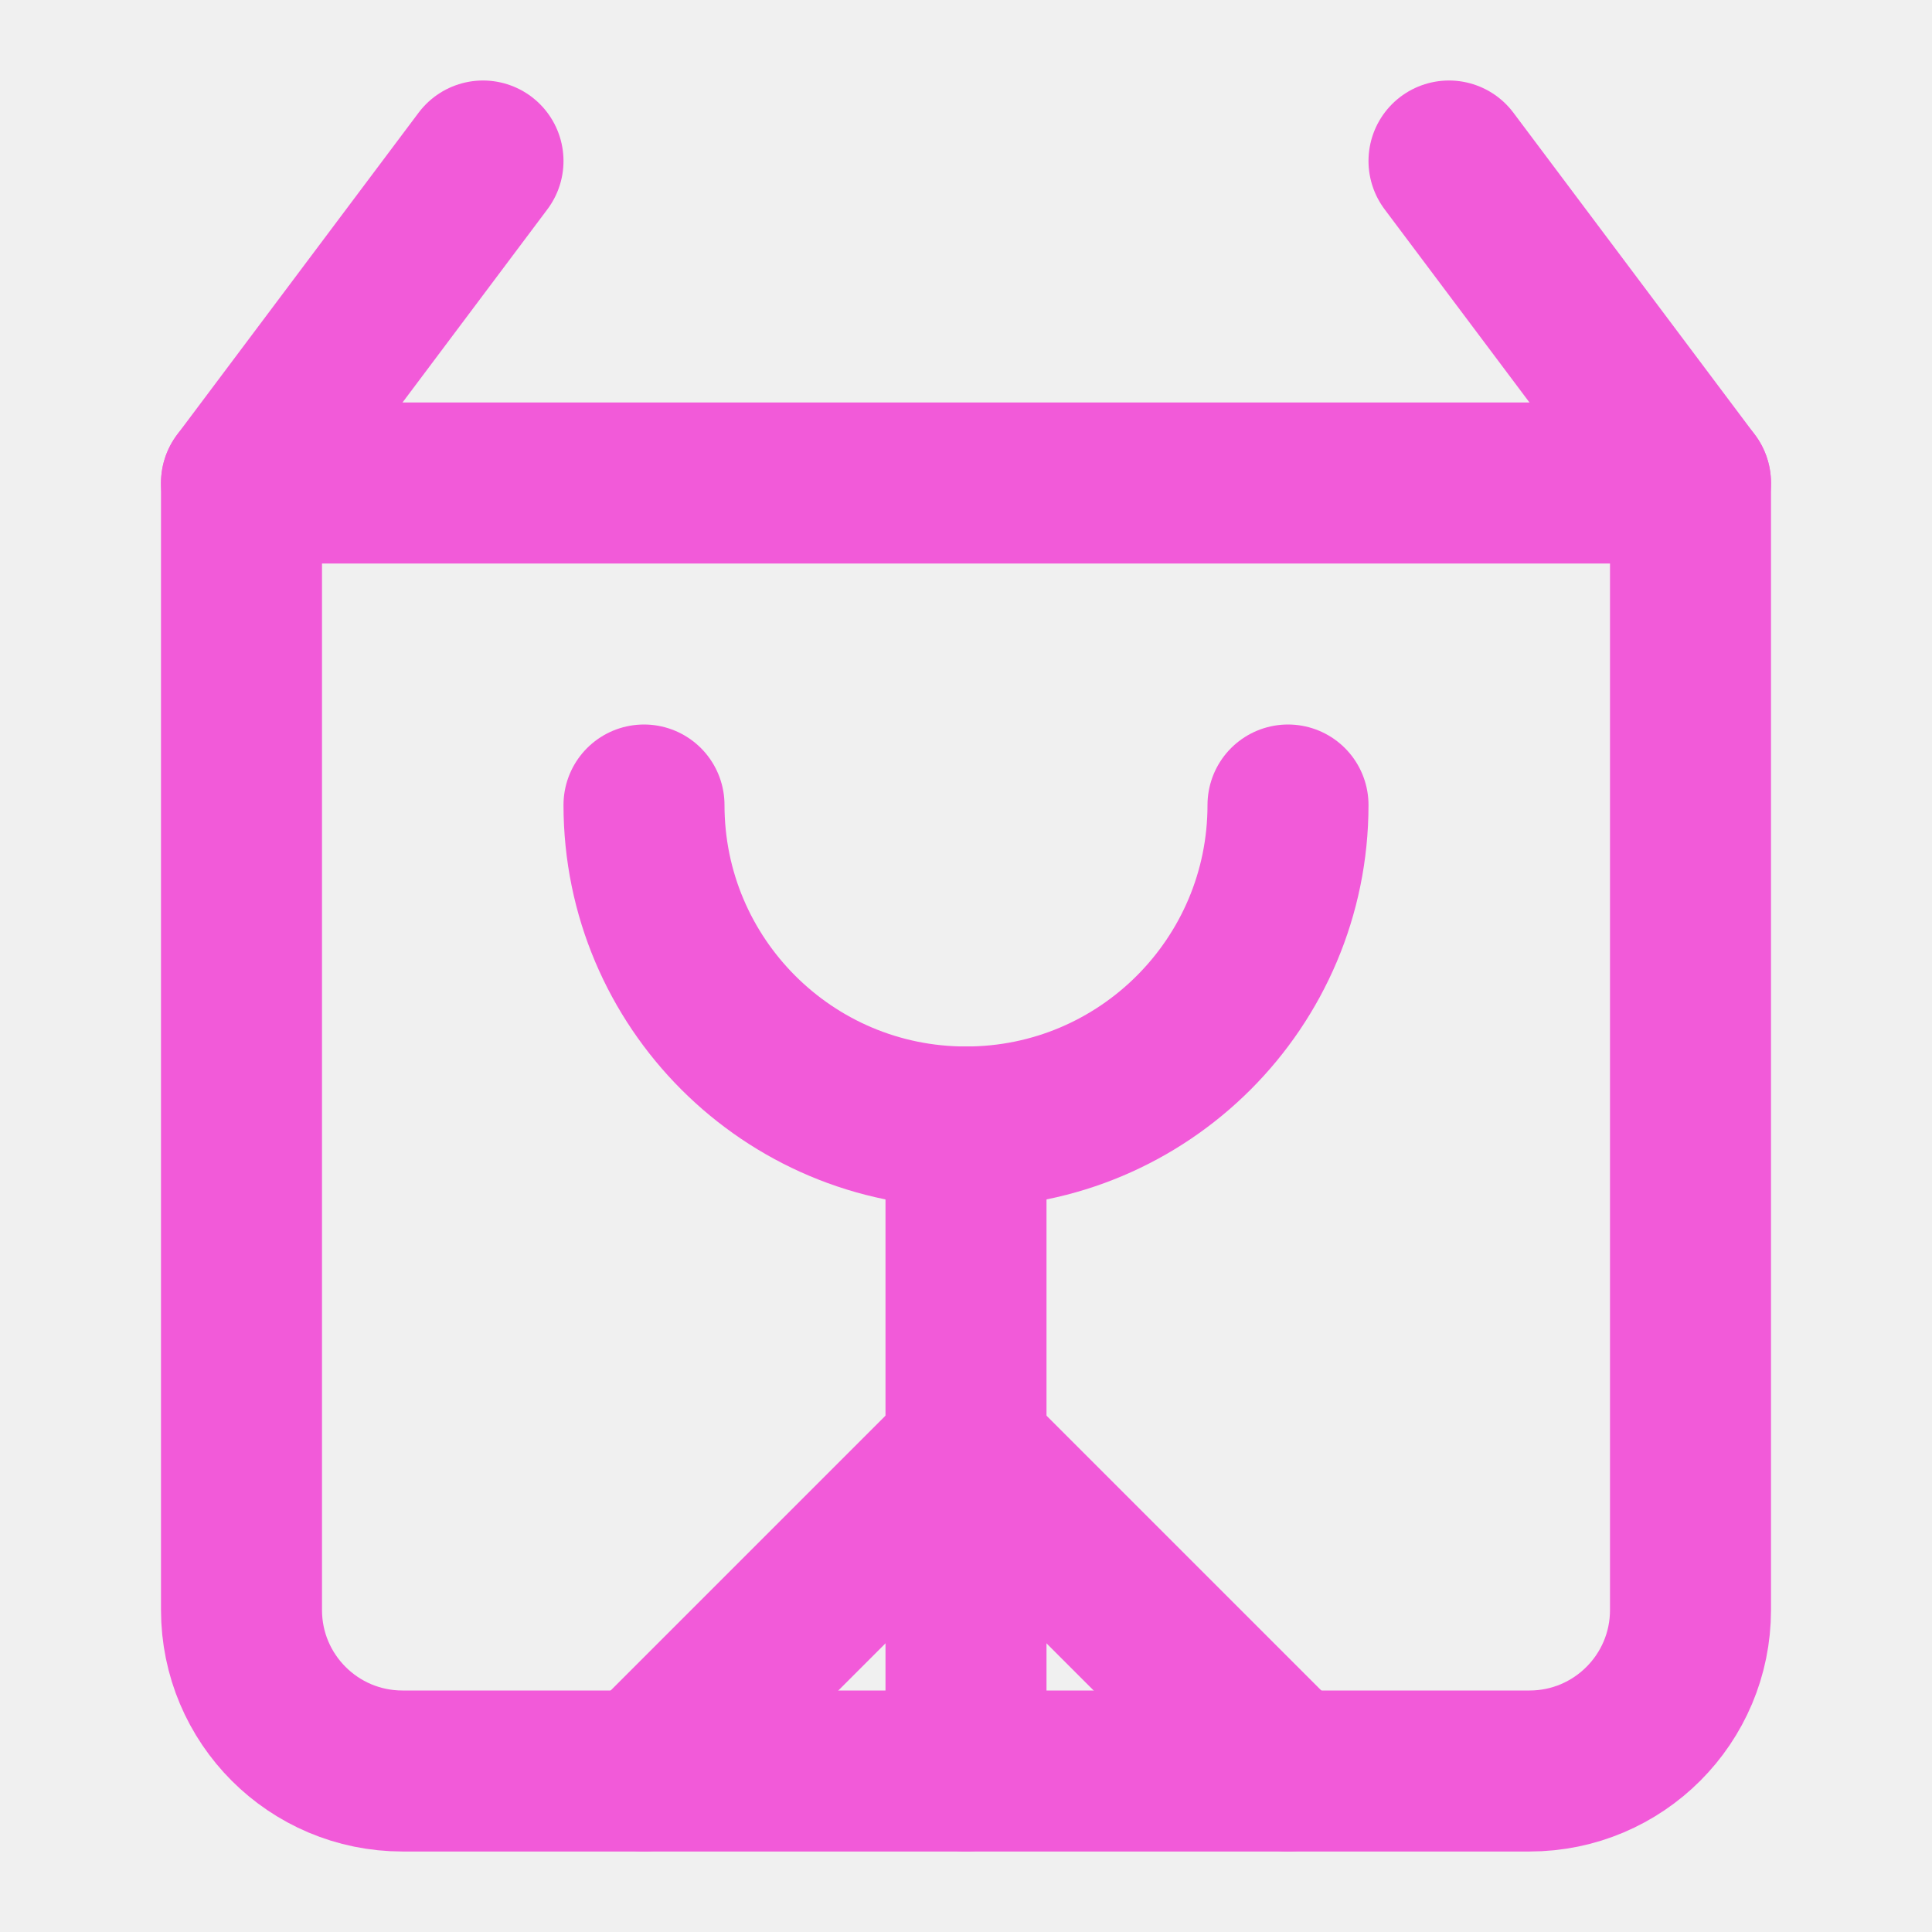
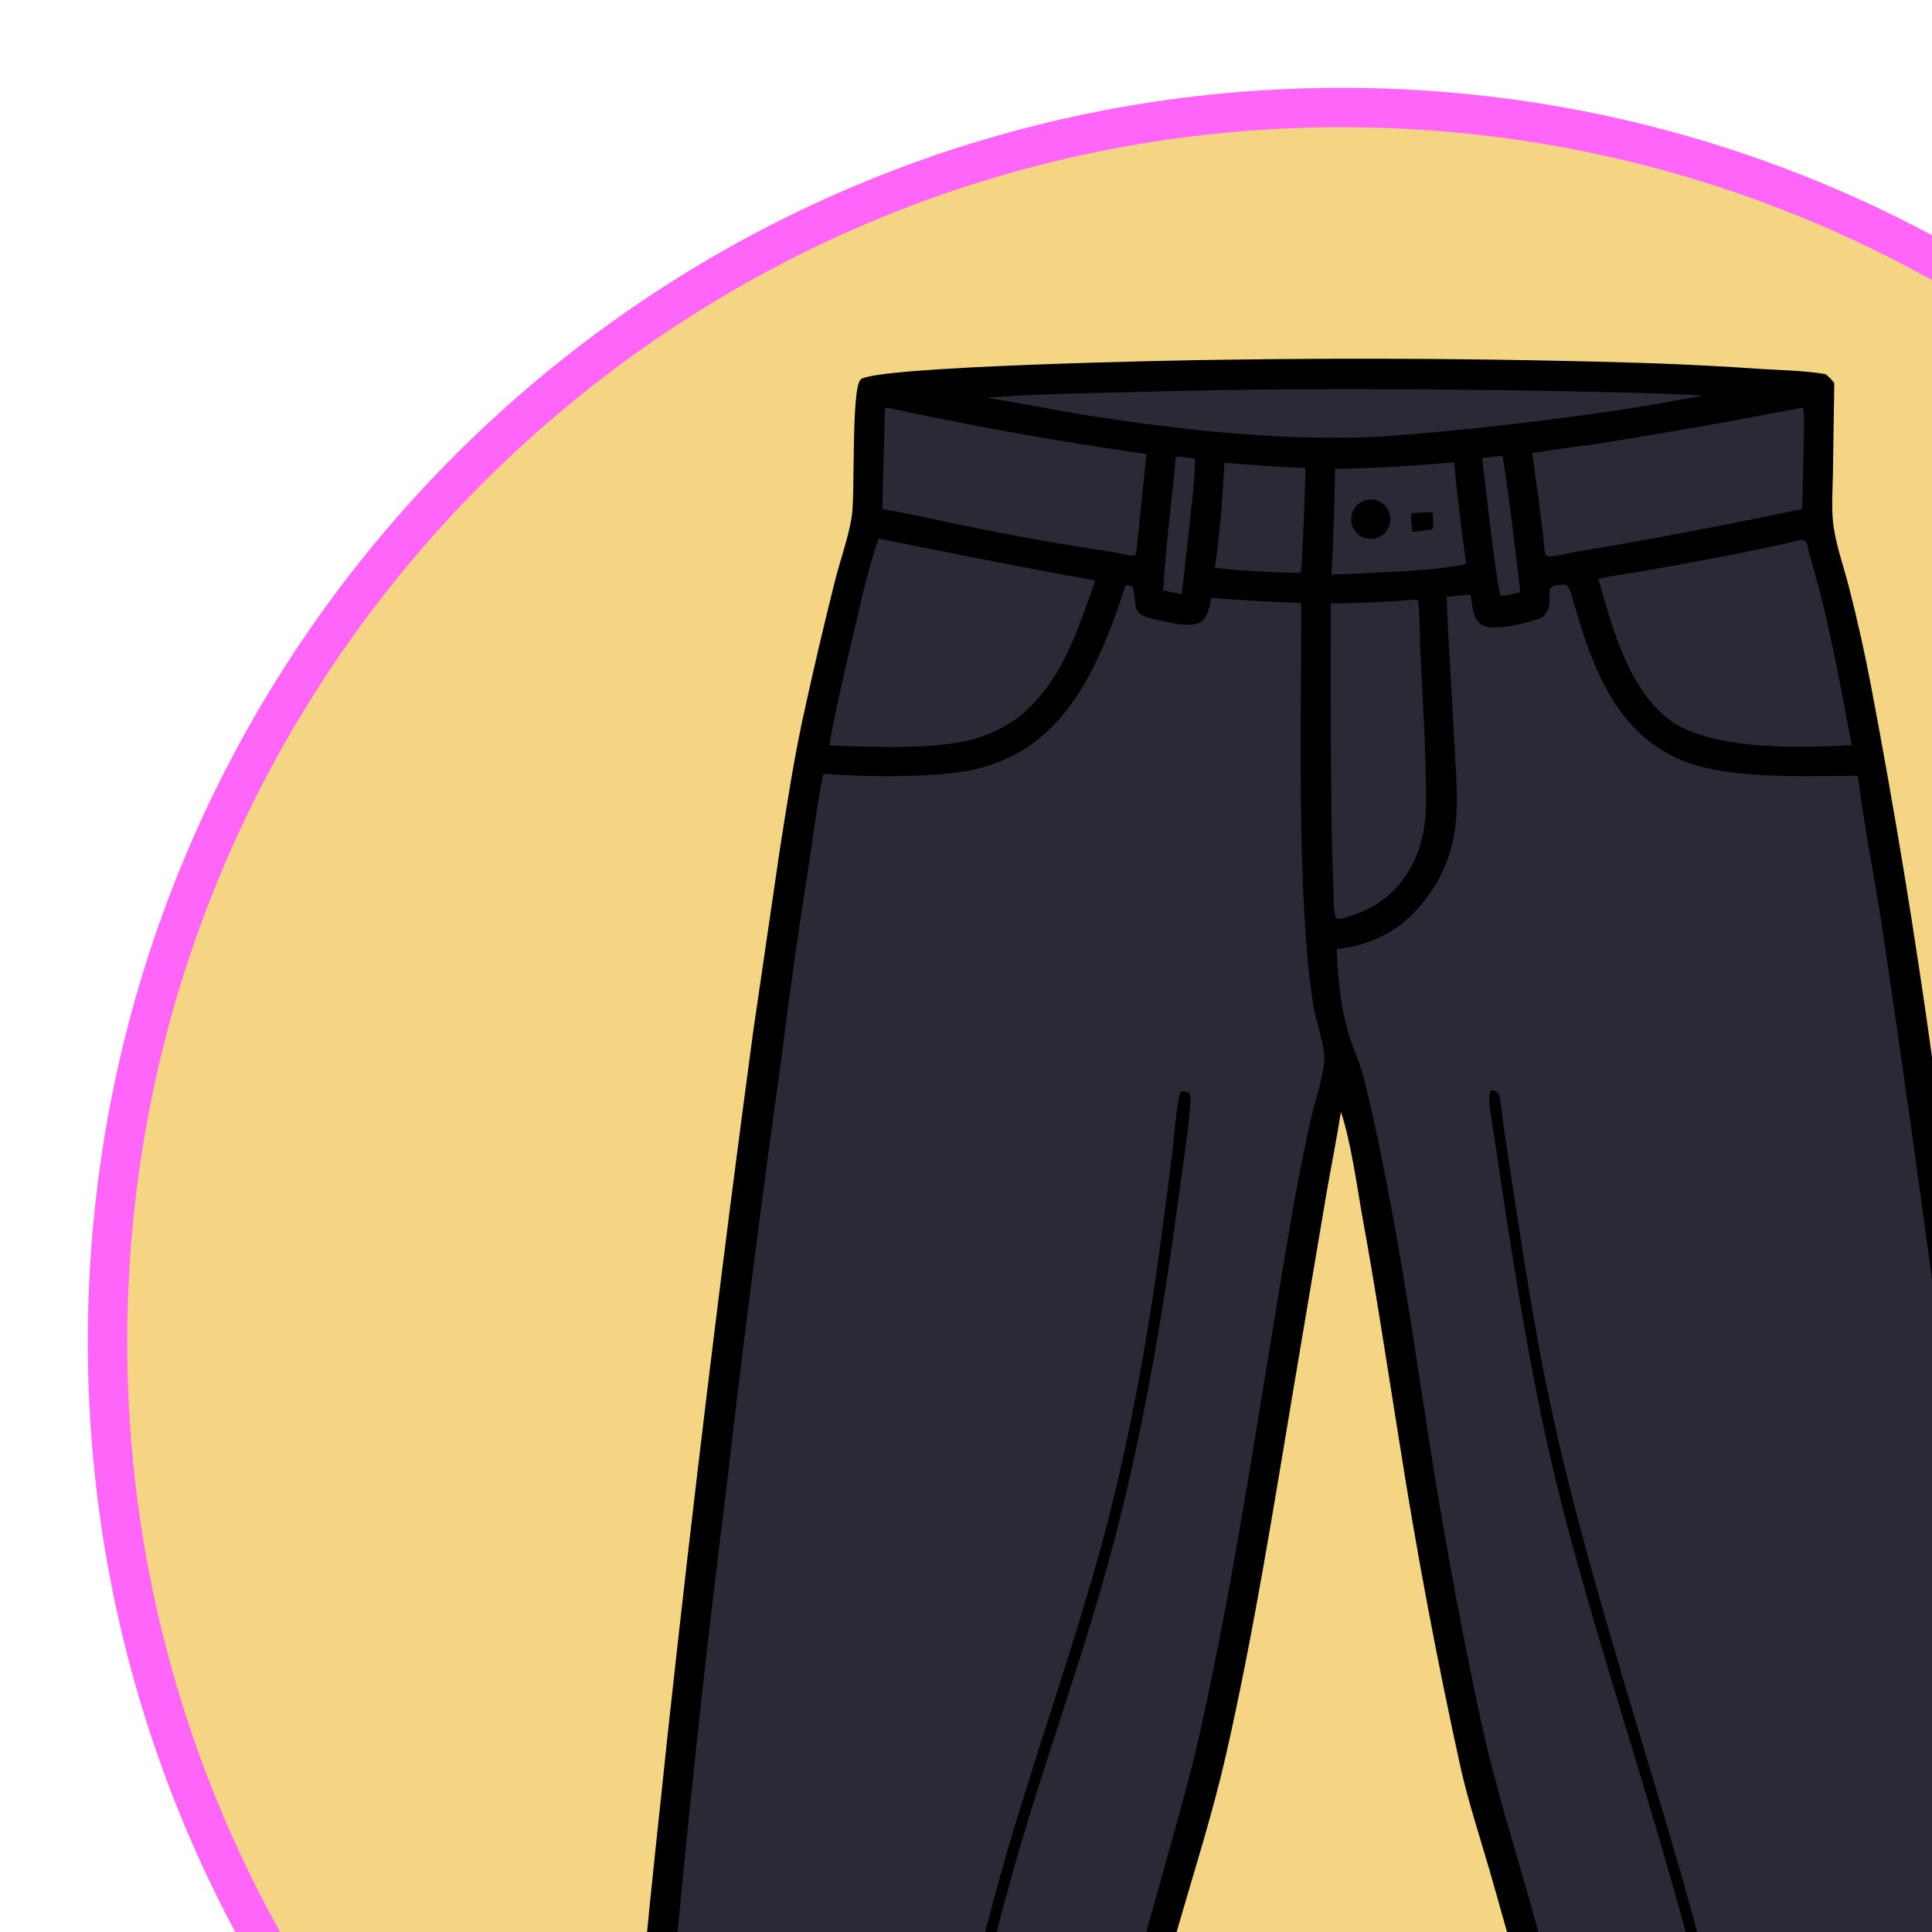
- <svg xmlns="http://www.w3.org/2000/svg" width="24" height="24" viewBox="0 0 24 24" fill="none" stroke="#F25AD9" stroke-width="2" stroke-linecap="round" stroke-linejoin="round">
-   <path d="M6 2L3 6v14a2 2 0 0 0 2 2h14a2 2 0 0 0 2-2V6l-3-4" />
-   <line x1="3" y1="6" x2="21" y2="6" />
-   <path d="M16 10a4 4 0 0 1-8 0" />
-   <path d="M12 14v8" />
-   <path d="M8 22l4-4 4 4" />
+ <svg xmlns="http://www.w3.org/2000/svg" width="1500" zoomAndPan="magnify" viewBox="0 0 810 810" height="1500" preserveAspectRatio="xMidYMid meet" version="1.0">
+   <defs>
+     <clipPath id="6c22ce2838">
+       <path d="M 36.84 36.84 L 810 36.84 L 810 810 L 36.84 810 Z M 36.84 36.84 " clip-rule="nonzero" />
+     </clipPath>
+     <clipPath id="520975787a">
+       <path d="M 562.5 36.84 C 272.188 36.84 36.84 272.188 36.84 562.5 C 36.84 852.812 272.188 1088.16 562.5 1088.16 C 852.812 1088.16 1088.16 852.812 1088.16 562.5 C 1088.16 272.188 852.812 36.84 562.5 36.84 Z M 562.5 36.84 " clip-rule="nonzero" />
+     </clipPath>
+     <clipPath id="c7495ad054">
+       <path d="M 0.84 0.84 L 774 0.84 L 774 774 L 0.84 774 Z M 0.84 0.84 " clip-rule="nonzero" />
+     </clipPath>
+     <clipPath id="b97b004313">
+       <path d="M 526.5 0.84 C 236.188 0.84 0.84 236.188 0.84 526.5 C 0.84 816.812 236.188 1052.16 526.5 1052.16 C 816.812 1052.16 1052.16 816.812 1052.16 526.5 C 1052.16 236.188 816.812 0.84 526.5 0.84 Z M 526.5 0.84 " clip-rule="nonzero" />
+     </clipPath>
+     <clipPath id="7da1fa2a78">
+       <rect x="0" width="774" y="0" height="774" />
+     </clipPath>
+     <clipPath id="e91ecee9af">
+       <path d="M 36.84 36.84 L 810 36.84 L 810 810 L 36.84 810 Z M 36.84 36.84 " clip-rule="nonzero" />
+     </clipPath>
+     <clipPath id="e533e77266">
+       <path d="M 562.496 36.84 C 272.184 36.84 36.84 272.184 36.84 562.496 C 36.84 852.809 272.184 1088.152 562.496 1088.152 C 852.809 1088.152 1088.152 852.809 1088.152 562.496 C 1088.152 272.184 852.809 36.84 562.496 36.84 Z M 562.496 36.84 " clip-rule="nonzero" />
+     </clipPath>
+     <clipPath id="ed05c8d85e">
+       <path d="M 254.535 150 L 810 150 L 810 810 L 254.535 810 Z M 254.535 150 " clip-rule="nonzero" />
+     </clipPath>
+   </defs>
+   <rect x="-81" width="972" fill="#ffffff" y="-81" height="972" fill-opacity="1" />
+   <rect x="-81" width="972" fill="#ffffff" y="-81" height="972" fill-opacity="1" />
+   <g clip-path="url(#6c22ce2838)">
+     <g clip-path="url(#520975787a)">
+       <g transform="matrix(1, 0, 0, 1, 36, 36)">
+         <g clip-path="url(#7da1fa2a78)">
+           <g clip-path="url(#c7495ad054)">
+             <g clip-path="url(#b97b004313)">
+               <path fill="#f4d584" d="M 0.84 0.84 L 1052.16 0.84 L 1052.16 1052.16 L 0.84 1052.16 Z M 0.84 0.84 " fill-opacity="1" fill-rule="nonzero" />
+             </g>
+           </g>
+         </g>
+       </g>
+     </g>
+   </g>
+   <g clip-path="url(#e91ecee9af)">
+     <g clip-path="url(#e533e77266)">
+       <path stroke-linecap="butt" transform="matrix(0.75, 0, 0, 0.75, 36.83981, 36.83976)" fill="none" stroke-linejoin="miter" d="M 700.875 0 C 313.792 0 0 313.792 0 700.875 C 0 1087.959 313.792 1401.75 700.875 1401.75 C 1087.958 1401.75 1401.75 1087.959 1401.75 700.875 C 1401.75 313.792 1087.958 0 700.875 0 Z M 700.875 0 " stroke="#ff65f9" stroke-width="44" stroke-opacity="1" stroke-miterlimit="4" />
+     </g>
+   </g>
+   <g clip-path="url(#ed05c8d85e)">
+     <path fill="#000000" d="M 512.203 150.828 C 571.387 149.941 630.566 150.395 689.73 152.191 C 706.016 152.738 722.285 153.574 738.543 154.699 C 747.395 155.254 756.656 155.348 765.398 156.879 C 766.844 158.016 767.918 159.148 769.027 160.613 L 768.469 198.211 C 768.367 204.953 767.816 212.078 768.504 218.773 C 769.438 227.836 772.891 237.145 775.141 245.977 C 778.707 259.82 781.82 273.766 784.477 287.812 C 794.375 339.871 802.953 392.145 810.207 444.637 C 831.352 593.184 848.285 742.215 861.004 891.719 C 862.039 892.691 863.035 893.707 864.047 894.699 C 865.418 902.668 866.133 910.789 867.098 918.816 C 867.793 924.57 868.762 930.277 869.504 936.02 C 869.848 938.68 870.527 943.324 868.676 945.496 C 867.637 946.711 866.203 947.344 864.668 947.668 C 858.34 949 851.691 949.66 845.293 950.637 C 826.48 953.512 807.605 955.852 788.766 958.527 L 716.934 968.816 C 702.566 970.895 688.094 973.211 673.684 974.875 C 673.324 974.652 672.961 974.434 672.609 974.195 C 671.574 973.496 670.328 972.602 669.824 971.422 C 667.695 966.469 665.539 950.578 664.137 943.789 C 662.844 937.504 660.844 931.066 659.965 924.73 C 659.68 922.684 661.312 921.129 660.836 919.043 C 650.859 875.406 638.055 832.312 625.957 789.23 C 621.512 773.398 616.176 757.68 612.488 741.652 C 602.379 695.754 593.707 649.586 586.473 603.145 C 581.379 571.598 576.695 540.078 570.906 508.637 C 568.754 496.145 566.152 477.777 562.176 466.168 C 560.398 477.691 558.047 489.133 556.078 500.625 L 542.738 579.617 C 533.965 631.766 525.793 683.906 514.059 735.508 C 508.582 759.598 501.035 783.277 494.164 807.004 C 487.699 830.078 481.402 853.195 475.273 876.359 L 467.477 905.453 C 466.363 909.621 464.562 914.367 464.09 918.637 C 463.918 920.207 464.504 921.766 464.797 923.285 C 465.512 927.004 458.219 961.613 456.719 967.129 C 456.203 969.012 455.543 971.078 454.402 972.668 C 453.758 973.57 453.387 973.789 452.277 973.941 C 444.434 975.027 429.5 971.957 421.223 970.863 C 400.094 968.141 378.992 965.238 357.914 962.16 L 292.668 953.395 C 283.035 952.066 273.254 951.016 263.684 949.297 C 261.359 948.879 258.953 948.203 257.086 946.691 C 255.754 945.613 254.988 944.348 254.91 942.621 C 254.574 935.227 256.727 926.141 257.672 918.691 C 258.562 911.656 258.719 903.523 260.633 896.727 C 261.184 894.754 261.906 893.613 263.301 892.109 C 263.422 891.98 263.547 891.848 263.672 891.719 C 264.617 884.742 265.008 877.598 265.684 870.578 C 267.305 854.145 268.82 837.699 270.234 821.246 C 273.086 790.02 276.645 758.805 279.875 727.609 C 290.574 629.137 302.531 530.82 315.75 432.66 L 326.766 357.43 C 329.641 338.871 332.535 320.234 336.43 301.863 C 340.656 282.324 345.207 262.867 350.082 243.48 C 352.316 234.633 355.652 225.586 357.105 216.594 C 358.57 207.547 356.82 163.109 360.801 159.125 C 366.434 153.492 495.461 150.984 512.203 150.828 Z M 512.203 150.828 " fill-opacity="1" fill-rule="nonzero" />
+   </g>
+   <path fill="#2a2a37" d="M 471.855 245.469 C 472.492 245.473 473.375 245.398 473.98 245.57 C 476.242 246.215 475.379 253.285 476.531 255.492 C 477.734 257.797 479.609 258.449 482 259.078 C 486.926 260.371 499.016 263.703 503.48 260.766 C 506.582 258.723 507.152 253.988 507.801 250.668 C 520.355 251.664 532.926 252.375 545.512 252.809 C 545.574 297.93 544.316 343.312 547.18 388.363 C 547.883 399.449 548.852 410.609 550.629 421.578 C 551.688 428.125 555.648 438.918 555.219 444.754 C 554.715 451.648 551.211 461.918 549.609 469.008 C 546.324 483.758 543.43 498.582 540.922 513.484 C 528.672 584.531 518.793 655.945 503.09 726.371 C 499.316 743.309 494.605 759.781 489.984 776.488 L 469.664 848.754 C 465.59 863.293 461.664 877.875 457.887 892.496 C 455.895 900.277 454.301 910.434 451.102 917.562 C 427.688 914.387 404.297 911.082 380.918 907.652 L 275.98 893.285 C 276.277 883.859 277.727 874.266 278.637 864.855 C 280.398 845.035 282.363 825.234 284.531 805.449 C 290.211 745.465 296.812 685.582 304.328 625.797 C 311.352 564.938 319.125 504.168 327.645 443.496 C 331.023 416.223 334.883 389.02 339.219 361.879 C 341.137 349.422 342.578 336.777 345.184 324.449 C 362.117 325.742 390.82 326.176 407.191 322.898 C 410.219 322.277 413.195 321.457 416.117 320.438 C 419.039 319.418 421.879 318.211 424.637 316.809 C 451.309 303.328 463.133 272.281 471.855 245.469 Z M 471.855 245.469 " fill-opacity="1" fill-rule="nonzero" />
+   <path fill="#000000" d="M 495.277 457.555 C 496.199 457.535 497.016 457.684 497.922 457.844 C 498.414 458.246 498.82 458.406 498.988 459.055 C 499.961 462.781 495.379 492.582 494.617 498.348 C 487.516 552.016 478.566 605.266 464.039 657.469 C 451.781 701.52 435.855 744.41 423.621 788.461 C 419.211 804.41 415.102 820.434 411.297 836.535 C 409.801 843 408.926 853.594 406.277 859.277 C 405.762 859.332 405.422 859.387 404.883 859.352 C 403.855 859.285 403.32 858.883 402.676 858.148 C 401.762 853.562 404.613 845.059 405.691 840.219 C 412.176 811.766 419.758 783.613 428.449 755.758 C 439.18 721.043 450.941 686.727 460.711 651.719 C 473.012 607.633 481.125 561.906 487.172 516.562 C 488.684 505.227 490.234 493.875 491.562 482.516 C 492.422 475.156 492.895 467.551 494.23 460.27 C 494.422 459.234 494.746 458.465 495.277 457.555 Z M 495.277 457.555 " fill-opacity="1" fill-rule="nonzero" />
+   <path fill="#2a2a37" d="M 653.367 245.273 C 654.172 245.16 654.938 245.109 655.746 245.117 C 658.172 245.137 659.055 250.176 659.629 252.137 C 665.172 271.129 671.57 291.453 685.84 305.816 C 687.227 307.223 688.688 308.555 690.211 309.816 C 691.734 311.078 693.32 312.258 694.961 313.355 C 696.605 314.457 698.301 315.473 700.047 316.402 C 701.793 317.332 703.578 318.172 705.41 318.922 C 725.785 327.035 757.031 325.203 778.906 325.27 C 781.523 346.902 786.066 368.418 789.281 389.992 C 797.164 442.992 804.633 496.055 811.68 549.172 C 826.395 663.352 838.715 777.785 848.641 892.48 C 842.945 892.961 837.203 894.281 831.562 895.242 C 825.168 896.328 818.734 897.145 812.316 898.07 L 728.922 909.855 C 722.402 911.449 713.555 911.914 706.715 912.781 C 695.531 914.168 684.402 915.898 673.328 917.977 L 660.832 868.281 C 655.285 846.887 649.289 825.582 643.395 804.281 C 635.84 776.984 627.121 750.129 621.094 722.418 C 613.676 687.875 607.125 653.168 601.441 618.297 C 595.465 581.133 590.371 543.785 583.398 506.777 C 579.957 488.516 576.375 470.133 571.82 452.113 C 570.234 445.84 567.461 440.207 565.613 434.07 C 562.176 422.668 560.73 409.844 560.461 397.965 C 573.055 396.41 584.387 391.625 593.176 382.309 C 601.008 374.004 606.48 364.301 609.012 353.145 C 612.164 339.238 610.285 323.418 609.613 309.227 C 608.684 289.582 607.207 269.938 606.543 250.285 C 609.867 249.766 613.227 249.551 616.578 249.34 C 617.031 252.246 617.273 255.715 618.336 258.457 C 619.055 260.309 620.305 261.645 622.148 262.414 C 627.297 264.566 641.438 261.023 646.77 258.789 C 651.301 253.887 648.648 251.965 650.027 246.531 C 651.125 245.516 651.922 245.555 653.367 245.273 Z M 653.367 245.273 " fill-opacity="1" fill-rule="nonzero" />
+   <path fill="#000000" d="M 625.188 457.059 C 625.531 457.105 625.859 457.141 626.195 457.242 C 627.258 457.57 627.93 457.801 628.41 458.859 C 629.281 460.781 629.785 468.109 630.145 470.535 L 635.684 507.223 C 640.148 535.949 644.738 564.934 650.996 593.32 C 663.949 652.105 682.293 709.238 699.34 766.902 C 705.527 787.84 711.398 808.867 716.949 829.98 C 718.621 836.434 722.383 848.863 722.605 855.184 C 722.637 856.035 722.387 856.746 722.105 857.535 C 721.312 857.629 720.68 857.664 719.879 857.562 C 719.078 857.461 718.836 857.32 718.41 856.586 C 717.176 854.461 716.844 850.445 716.352 848.004 C 712.727 829.988 707.34 812.234 702.41 794.531 C 686.914 738.895 668.219 684.051 654.09 628.039 C 643.066 584.359 635.953 539.547 629.219 495.039 L 625.973 473.344 C 625.344 469.07 624.32 464.379 624.414 460.059 C 624.438 458.957 624.773 458.07 625.188 457.059 Z M 625.188 457.059 " fill-opacity="1" fill-rule="nonzero" />
+   <path fill="#2a2a37" d="M 368.355 225.809 C 398.617 231.84 428.766 238 459.168 243.352 C 451.625 264.938 444.953 286.695 426.207 301.328 C 420.508 305.238 414.457 308.164 407.773 309.973 C 391.602 314.348 364.887 313.23 347.691 312.488 C 350.41 297.016 354.09 281.602 357.664 266.305 C 360.805 252.867 363.836 238.836 368.355 225.809 Z M 368.355 225.809 " fill-opacity="1" fill-rule="nonzero" />
+   <path fill="#2a2a37" d="M 754.496 226.508 C 755.746 226.375 755.91 226.215 756.945 226.891 C 758.055 228.672 758.066 230.75 758.668 232.723 C 766.555 258.633 771.277 285.84 776.32 312.422 C 754.195 313.539 721.777 314.602 702.223 303.461 C 683.215 290.988 676.062 263.414 670.105 242.719 C 677.172 241.055 684.625 240.262 691.793 238.941 C 712.734 235.09 733.777 231.449 754.496 226.508 Z M 754.496 226.508 " fill-opacity="1" fill-rule="nonzero" />
+   <path fill="#2a2a37" d="M 754.184 171.148 C 755 171.023 755.262 171.035 756.035 171.199 C 756.887 173.93 755.613 207.168 755.578 213.418 C 730.25 218.719 704.852 223.648 679.379 228.203 L 659.062 231.641 C 656.301 232.113 653.453 232.961 650.68 233.191 C 649.703 233.273 648.938 233.23 648.062 232.746 L 647.605 231.129 C 646.387 217.402 644.227 203.656 642.398 189.992 C 652.371 188.176 662.543 187.219 672.559 185.625 C 699.848 181.266 727.055 176.441 754.184 171.148 Z M 754.184 171.148 " fill-opacity="1" fill-rule="nonzero" />
+   <path fill="#2a2a37" d="M 593.898 251.355 L 593.836 251.855 L 594.164 251.336 C 594.223 251.445 594.301 251.547 594.34 251.668 C 595.32 254.676 595.227 267.613 595.418 271.781 C 596.328 291.906 597.723 312.109 597.879 332.25 C 597.91 336.613 597.816 341.023 597.293 345.363 C 596.453 352.348 594.355 358.883 590.738 364.93 C 584.051 376.113 574.707 382.012 562.258 385.129 L 560.574 385.227 C 559.703 384.281 559.625 383.277 559.449 382.004 C 558.961 378.434 559.137 374.719 558.996 371.117 C 558.633 362.383 558.387 353.645 558.254 344.902 C 557.914 314.258 557.832 283.609 558.004 252.961 C 570.07 252.938 581.883 252.352 593.898 251.355 Z M 593.898 251.355 " fill-opacity="1" fill-rule="nonzero" />
+   <path fill="#2a2a37" d="M 371.047 170.883 C 375.238 171.398 379.574 172.625 383.73 173.477 L 408.859 178.449 C 432.695 182.961 456.621 186.934 480.637 190.367 L 476.547 230.352 C 476.434 231.203 476.254 231.934 475.984 232.75 C 474.184 233.375 468.895 231.812 466.758 231.488 C 445.68 228.355 424.711 224.613 403.855 220.262 C 392.531 217.992 381.277 215.301 369.879 213.398 Z M 371.047 170.883 " fill-opacity="1" fill-rule="nonzero" />
+   <path fill="#2a2a37" d="M 545.805 163.168 C 582.641 163.016 619.473 163.309 656.301 164.047 C 675.5 164.504 694.859 164.652 714.02 165.902 C 703.363 167.637 692.773 169.805 682.094 171.41 C 648.609 176.488 614.984 180.32 581.219 182.91 C 539.734 185.32 495.453 180.406 454.398 173.906 C 440.711 171.738 427.121 168.723 413.414 166.773 C 433.426 165.195 453.723 164.867 473.789 164.422 C 497.789 163.746 521.793 163.328 545.805 163.168 Z M 545.805 163.168 " fill-opacity="1" fill-rule="nonzero" />
+   <path fill="#2a2a37" d="M 603.582 194.305 C 605.586 194.094 607.617 194.027 609.629 193.902 C 611.008 208.074 612.668 222.359 614.719 236.453 C 600.176 239.406 584.438 239.598 569.621 240.445 L 558.238 240.902 C 559.027 226.133 559.523 211.355 559.73 196.562 C 574.375 196.348 588.992 195.594 603.582 194.305 Z M 603.582 194.305 " fill-opacity="1" fill-rule="nonzero" />
+   <path fill="#000000" d="M 572.617 209.707 C 572.793 209.66 572.969 209.621 573.148 209.586 C 573.324 209.555 573.504 209.523 573.684 209.504 C 573.863 209.48 574.043 209.465 574.227 209.453 C 574.406 209.445 574.59 209.441 574.77 209.441 C 574.953 209.445 575.133 209.449 575.312 209.465 C 575.496 209.477 575.676 209.496 575.855 209.523 C 576.035 209.551 576.211 209.582 576.391 209.617 C 576.566 209.656 576.742 209.699 576.918 209.746 C 577.094 209.797 577.266 209.852 577.438 209.91 C 577.609 209.973 577.777 210.039 577.945 210.109 C 578.109 210.18 578.273 210.258 578.438 210.34 C 578.598 210.422 578.758 210.508 578.914 210.602 C 579.066 210.695 579.219 210.793 579.371 210.895 C 579.52 211 579.664 211.105 579.809 211.219 C 579.949 211.332 580.086 211.449 580.223 211.57 C 580.355 211.691 580.488 211.816 580.613 211.949 C 580.738 212.078 580.863 212.215 580.98 212.352 C 581.094 212.488 581.207 212.633 581.316 212.777 C 581.426 212.922 581.527 213.074 581.625 213.227 C 581.723 213.379 581.816 213.531 581.902 213.691 C 581.992 213.852 582.074 214.012 582.152 214.176 C 582.23 214.34 582.301 214.508 582.367 214.676 C 582.434 214.844 582.492 215.016 582.547 215.188 C 582.602 215.363 582.652 215.535 582.695 215.711 C 582.738 215.887 582.777 216.066 582.809 216.242 C 582.84 216.422 582.863 216.602 582.883 216.781 C 582.902 216.961 582.918 217.145 582.926 217.324 C 582.934 217.504 582.938 217.688 582.93 217.867 C 582.926 218.051 582.918 218.23 582.902 218.41 C 582.887 218.594 582.863 218.773 582.836 218.953 C 582.809 219.129 582.773 219.309 582.734 219.484 C 582.691 219.664 582.648 219.84 582.598 220.012 C 582.543 220.188 582.488 220.359 582.426 220.527 C 582.363 220.699 582.297 220.867 582.223 221.031 C 582.148 221.199 582.066 221.359 581.984 221.523 C 581.898 221.684 581.809 221.84 581.715 221.992 C 581.617 222.148 581.52 222.301 581.414 222.449 C 581.309 222.594 581.199 222.738 581.086 222.879 C 580.969 223.02 580.852 223.156 580.727 223.289 C 580.605 223.422 580.477 223.551 580.344 223.676 C 580.211 223.801 580.074 223.922 579.938 224.035 C 579.797 224.152 579.652 224.262 579.504 224.367 C 579.359 224.473 579.207 224.574 579.055 224.672 C 578.898 224.766 578.742 224.855 578.582 224.941 C 578.422 225.027 578.258 225.109 578.094 225.184 C 577.93 225.258 577.762 225.328 577.594 225.391 C 577.422 225.453 577.25 225.512 577.078 225.566 C 576.902 225.617 576.727 225.664 576.551 225.707 C 576.422 225.734 576.289 225.762 576.16 225.785 C 576.027 225.809 575.895 225.832 575.762 225.848 C 575.629 225.867 575.496 225.879 575.363 225.891 C 575.23 225.902 575.098 225.906 574.965 225.914 C 574.832 225.918 574.699 225.918 574.562 225.914 C 574.43 225.914 574.297 225.91 574.164 225.898 C 574.031 225.891 573.898 225.879 573.766 225.863 C 573.633 225.848 573.5 225.832 573.367 225.809 C 573.234 225.789 573.105 225.762 572.973 225.734 C 572.844 225.707 572.715 225.676 572.586 225.641 C 572.453 225.605 572.324 225.57 572.199 225.531 C 572.074 225.488 571.945 225.445 571.82 225.398 C 571.695 225.352 571.57 225.301 571.449 225.25 C 571.324 225.199 571.203 225.141 571.086 225.082 C 570.965 225.023 570.844 224.961 570.727 224.898 C 570.609 224.836 570.496 224.766 570.383 224.699 C 570.27 224.625 570.156 224.555 570.047 224.48 C 569.938 224.402 569.828 224.324 569.723 224.246 C 569.613 224.164 569.508 224.082 569.406 223.996 C 569.305 223.91 569.203 223.82 569.105 223.73 C 569.008 223.641 568.914 223.547 568.82 223.453 C 568.727 223.355 568.633 223.258 568.543 223.16 C 568.457 223.059 568.371 222.957 568.285 222.852 C 568.203 222.75 568.121 222.645 568.043 222.535 C 567.961 222.426 567.887 222.316 567.812 222.207 C 567.738 222.094 567.668 221.98 567.602 221.867 C 567.535 221.75 567.469 221.637 567.406 221.516 C 567.344 221.398 567.285 221.277 567.227 221.156 C 567.172 221.035 567.117 220.914 567.066 220.789 C 567.02 220.668 566.969 220.543 566.926 220.414 C 566.883 220.289 566.84 220.16 566.801 220.035 C 566.762 219.906 566.727 219.777 566.695 219.648 C 566.664 219.52 566.637 219.387 566.609 219.258 C 566.586 219.125 566.562 218.992 566.543 218.859 C 566.523 218.73 566.508 218.598 566.496 218.465 C 566.484 218.332 566.473 218.199 566.465 218.062 C 566.461 217.93 566.457 217.797 566.457 217.664 C 566.457 217.527 566.461 217.395 566.469 217.262 C 566.477 217.129 566.484 216.996 566.5 216.863 C 566.512 216.73 566.527 216.598 566.547 216.465 C 566.566 216.332 566.59 216.199 566.617 216.07 C 566.645 215.938 566.672 215.809 566.703 215.68 C 566.738 215.551 566.773 215.422 566.812 215.293 C 566.852 215.164 566.891 215.039 566.938 214.91 C 566.98 214.785 567.031 214.66 567.082 214.539 C 567.133 214.414 567.188 214.293 567.242 214.172 C 567.301 214.051 567.359 213.93 567.422 213.812 C 567.484 213.695 567.551 213.578 567.617 213.465 C 567.688 213.348 567.758 213.234 567.832 213.125 C 567.906 213.012 567.98 212.902 568.062 212.797 C 568.141 212.688 568.223 212.582 568.309 212.48 C 568.391 212.375 568.477 212.273 568.566 212.176 C 568.656 212.074 568.75 211.977 568.844 211.883 C 568.938 211.789 569.031 211.695 569.133 211.605 C 569.23 211.516 569.328 211.426 569.434 211.344 C 569.535 211.258 569.641 211.176 569.746 211.094 C 569.855 211.012 569.965 210.938 570.074 210.859 C 570.184 210.785 570.297 210.715 570.41 210.645 C 570.523 210.574 570.641 210.508 570.758 210.445 C 570.875 210.379 570.996 210.32 571.113 210.262 C 571.234 210.203 571.355 210.148 571.48 210.098 C 571.602 210.043 571.727 209.996 571.852 209.949 C 571.977 209.902 572.105 209.859 572.23 209.82 C 572.359 209.777 572.488 209.742 572.617 209.707 Z M 572.617 209.707 " fill-opacity="1" fill-rule="nonzero" />
+   <path fill="#000000" d="M 591.738 215.121 C 594.672 214.91 597.637 214.867 600.574 214.746 C 600.648 216.57 601.324 220.578 600.484 222.039 C 597.742 222.434 594.969 222.68 592.215 222.98 C 591.891 220.367 591.445 217.754 591.738 215.121 Z M 591.738 215.121 " fill-opacity="1" fill-rule="nonzero" />
+   <path fill="#2a2a37" d="M 513.348 194.004 C 524.684 194.984 536.035 195.738 547.402 196.266 C 547.086 201.746 546.191 238.414 545.238 240.027 L 544.062 240.141 C 532.469 240.016 520.906 239.32 509.379 238.055 C 511.406 223.52 512.594 208.656 513.348 194.004 Z M 513.348 194.004 " fill-opacity="1" fill-rule="nonzero" />
+   <path fill="#2a2a37" d="M 628.16 191.262 C 628.766 191.156 629.246 191.211 629.855 191.262 C 630.73 192.535 637.105 244.07 637.344 248.344 L 630.539 249.746 C 630.199 249.789 629.57 249.695 629.219 249.672 C 627.609 247.434 622.191 198.227 621.391 192.133 C 623.633 191.742 625.898 191.516 628.16 191.262 Z M 628.16 191.262 " fill-opacity="1" fill-rule="nonzero" />
+   <path fill="#2a2a37" d="M 492.984 191.422 C 495.699 191.555 498.336 191.934 501.023 192.352 C 500.871 201.402 499.738 210.527 498.762 219.523 C 497.715 229.41 496.605 239.289 495.434 249.164 L 487.637 247.523 C 488.812 228.805 491.246 210.105 492.984 191.422 Z M 492.984 191.422 " fill-opacity="1" fill-rule="nonzero" />
</svg>
